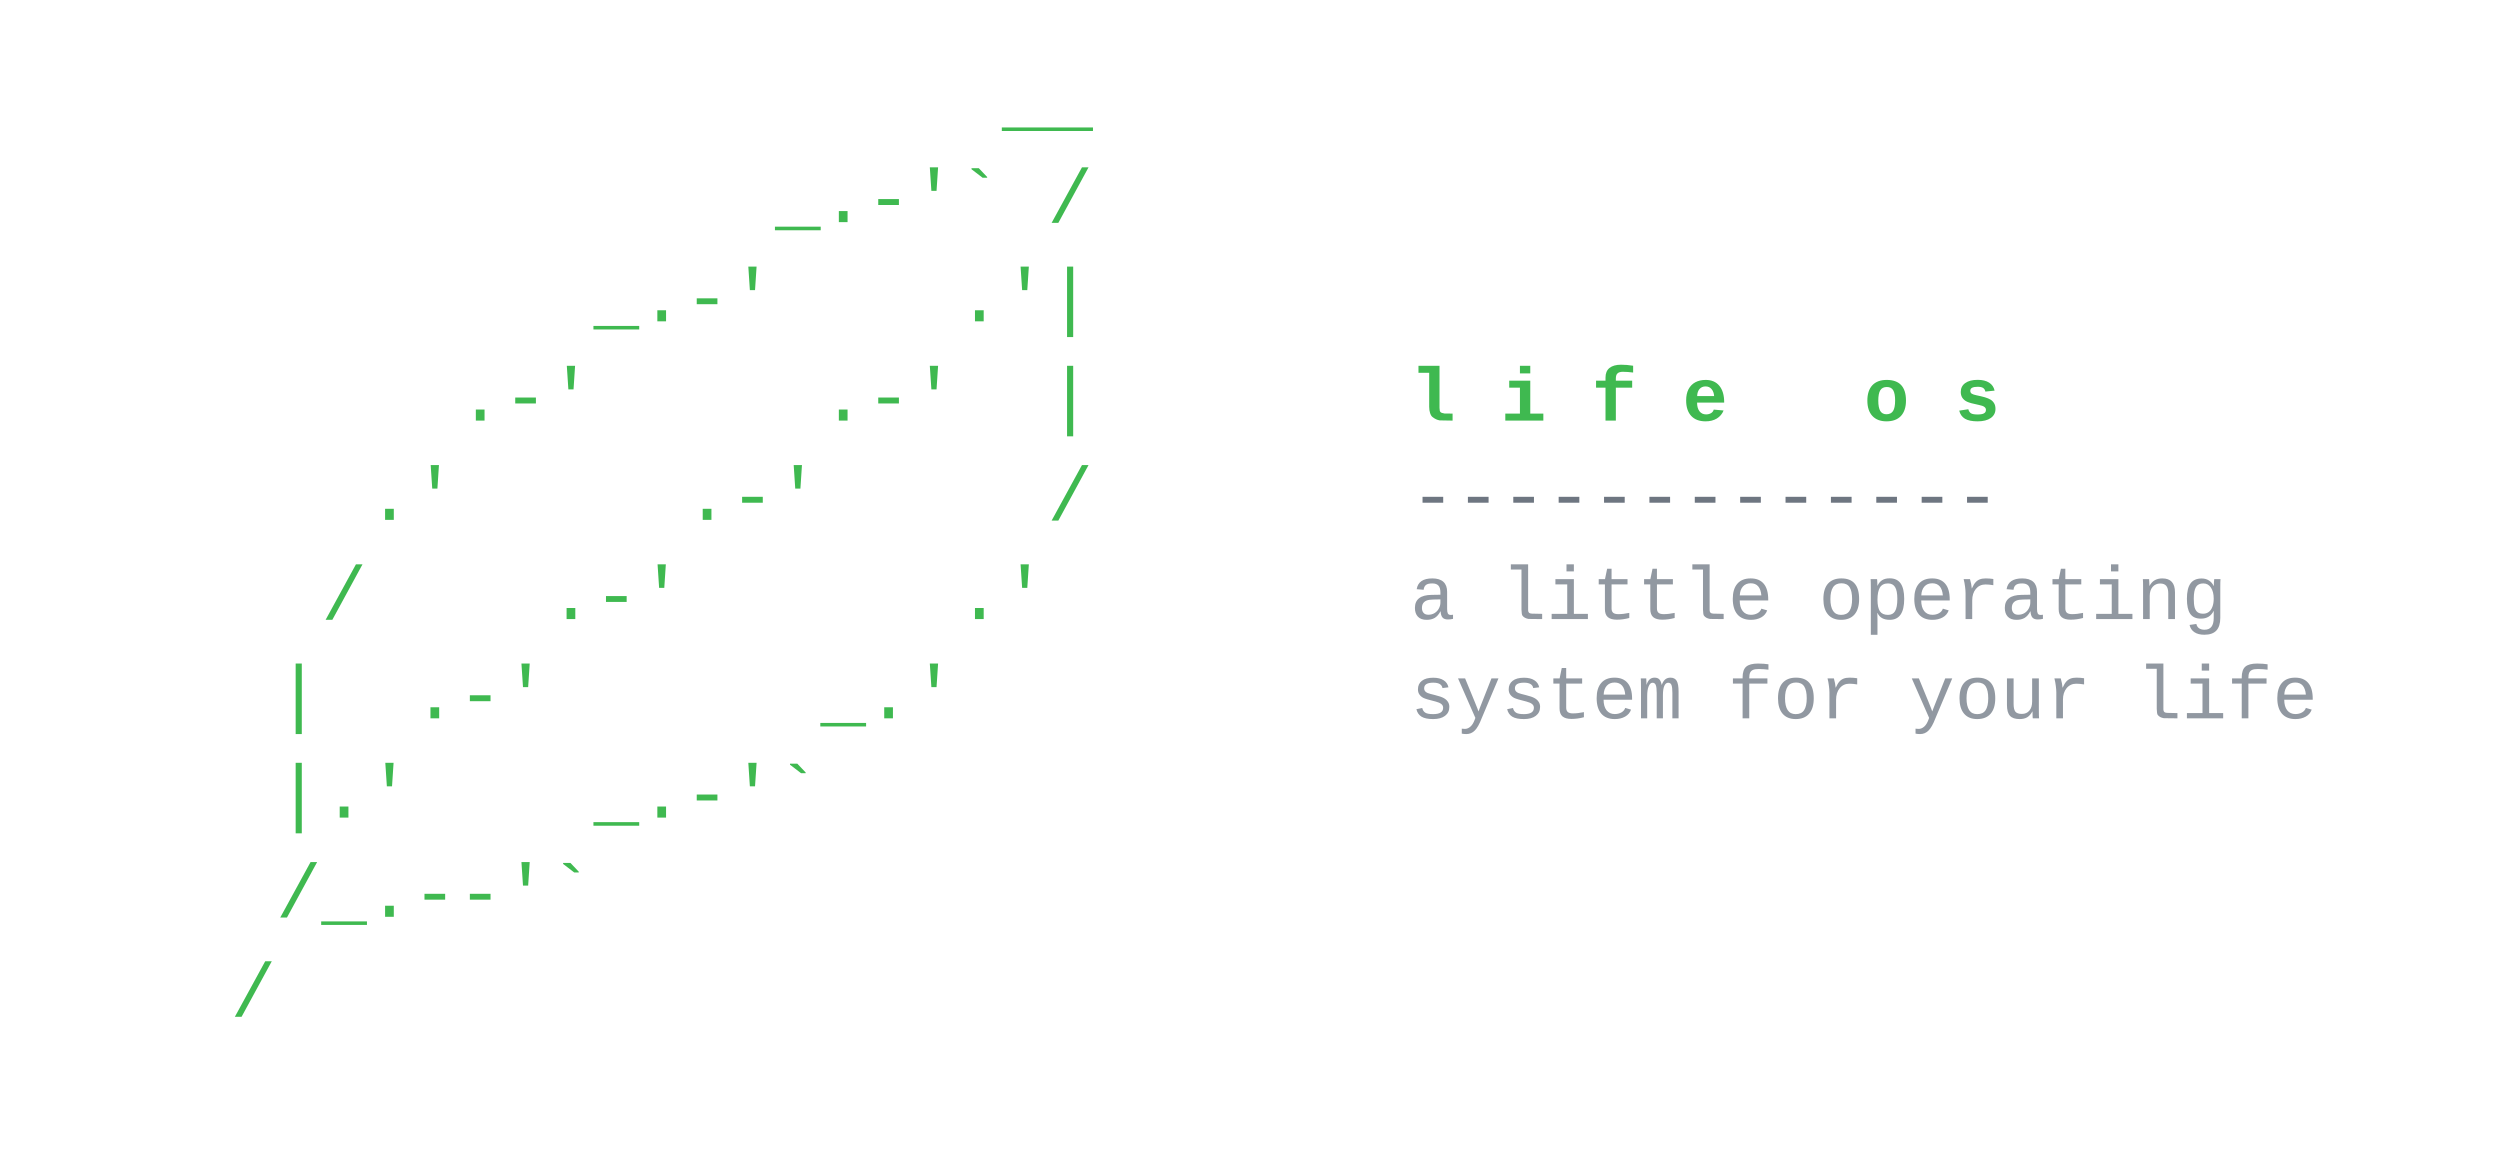
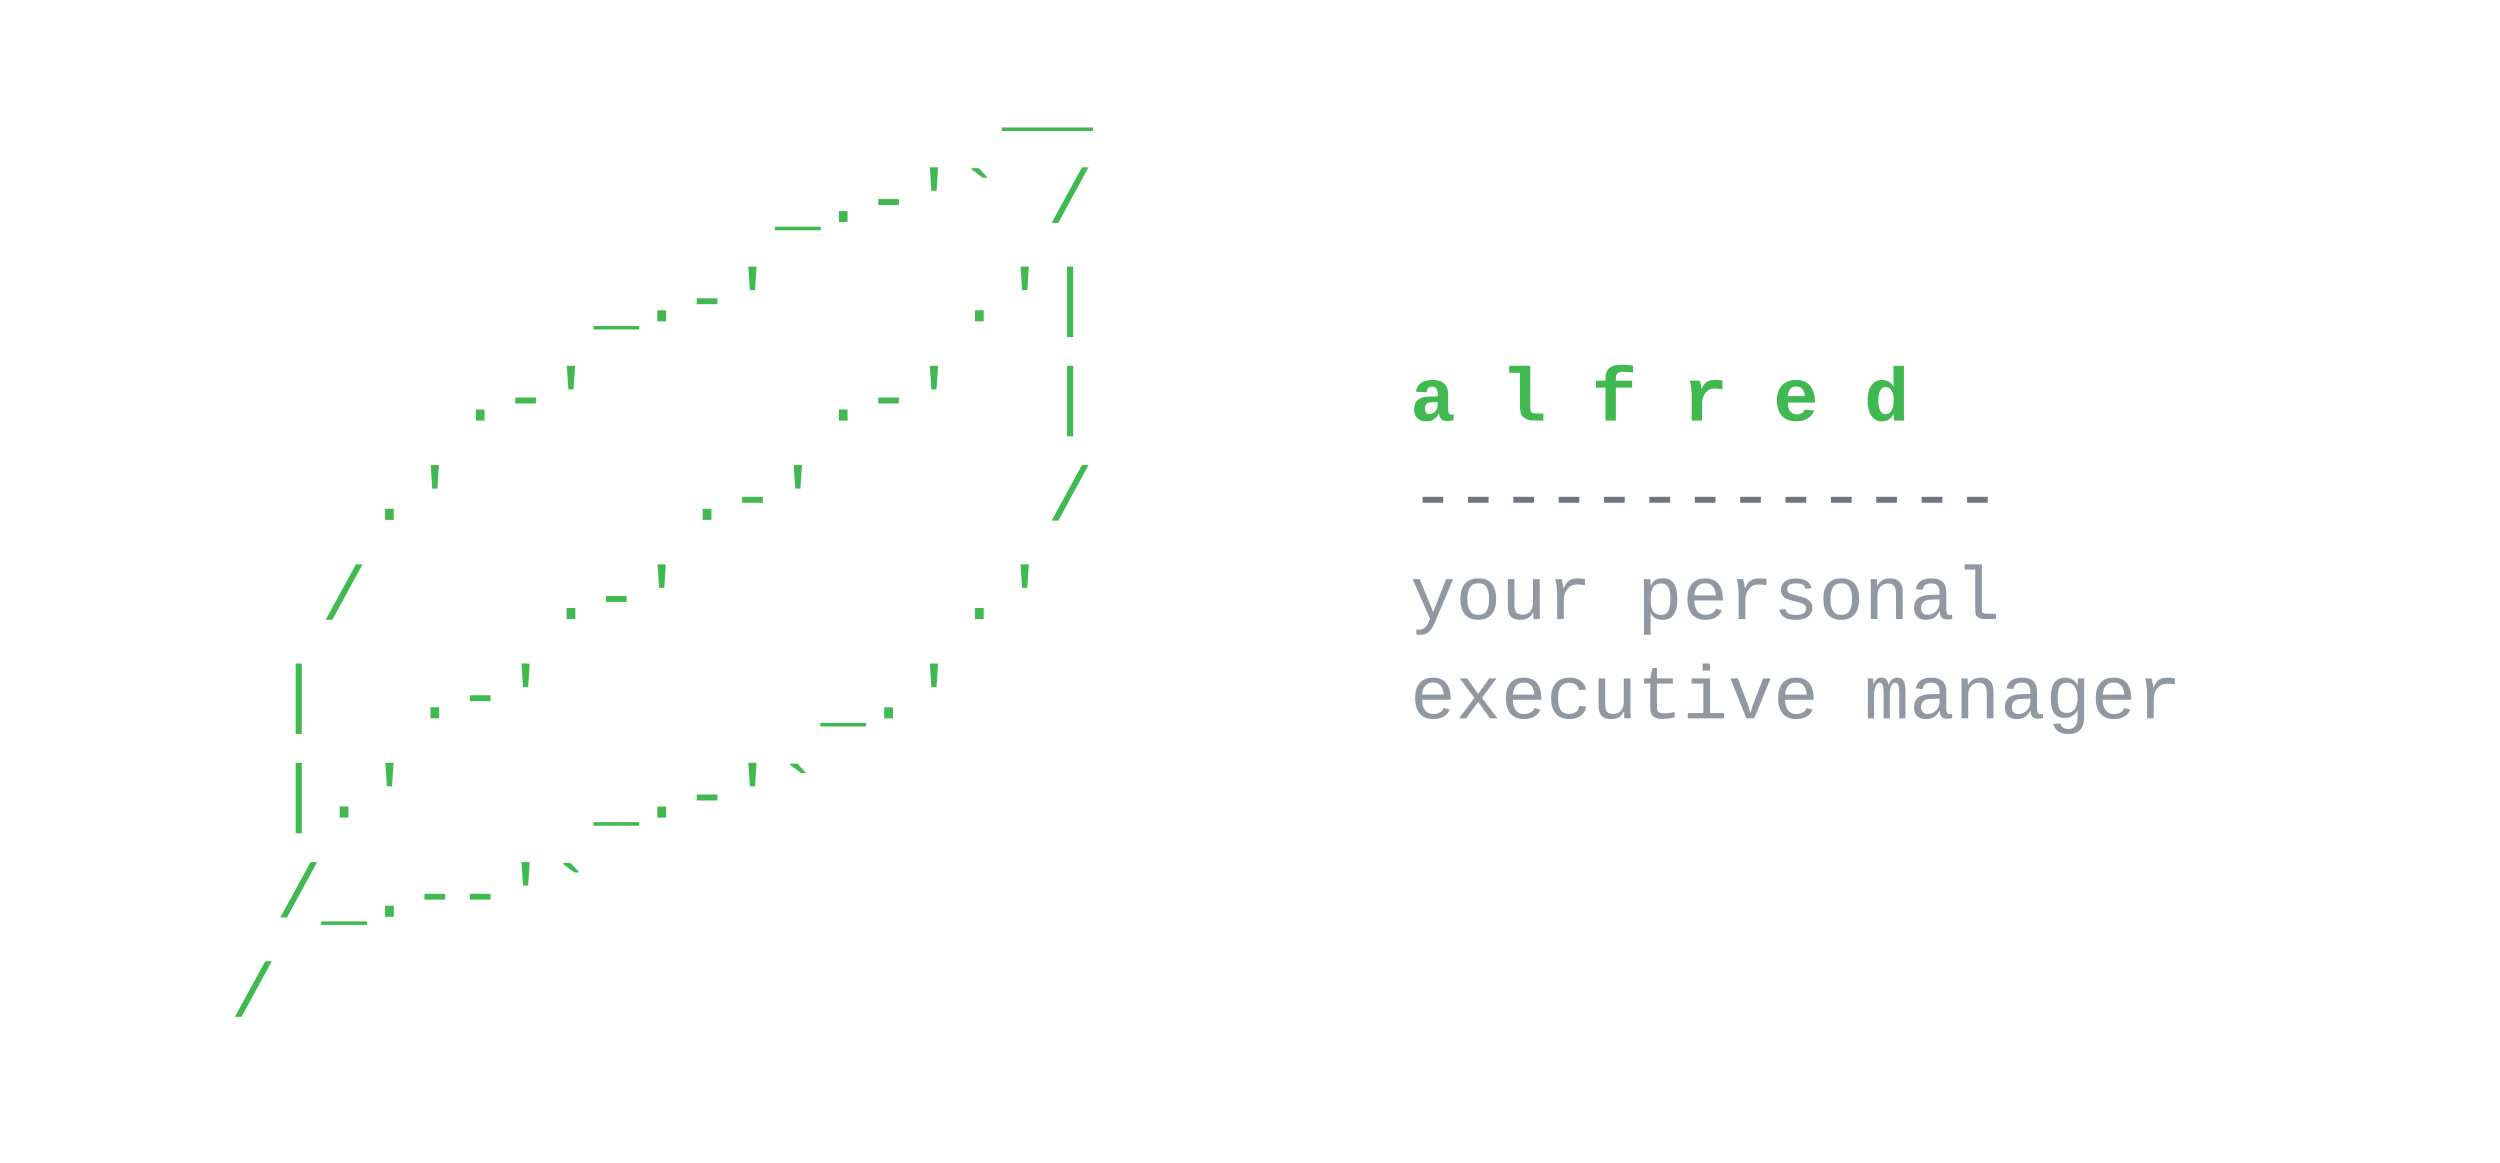
- <svg xmlns="http://www.w3.org/2000/svg" viewBox="0 0 529 246" width="529" height="246" role="img" aria-label="Life OS: an ASCII leaf beside the words life os, a little operating system for your life">
+ <svg xmlns="http://www.w3.org/2000/svg" viewBox="0 0 529 246" width="529" height="246" role="img" aria-label="ALFRED: an ASCII leaf beside the word alfred, your personal executive manager">
  <style>text{font-family:ui-monospace,SFMono-Regular,Menlo,Consolas,"Liberation Mono",monospace;font-size:16px;white-space:pre}</style>
  <text x="20" y="26" xml:space="preserve" fill="#3fb950">                    __</text>
  <text x="20" y="47" xml:space="preserve" fill="#3fb950">               _.-'` /</text>
  <text x="20" y="68" xml:space="preserve" fill="#3fb950">           _.-'    .'|</text>
  <text x="20" y="89" xml:space="preserve" fill="#3fb950">        .-'     .-'  |</text>
-   <text x="298.4" y="89" xml:space="preserve" fill="#3fb950" font-weight="700">l i f e   o s</text>
+   <text x="298.4" y="89" xml:space="preserve" fill="#3fb950" font-weight="700">a l f r e d</text>
  <text x="20" y="110" xml:space="preserve" fill="#3fb950">      .'     .-'     /</text>
  <text x="298.4" y="110" xml:space="preserve" fill="#6e7681">-------------</text>
  <text x="20" y="131" xml:space="preserve" fill="#3fb950">     /    .-'      .'</text>
-   <text x="298.4" y="131" xml:space="preserve" fill="#9198a1">a little operating</text>
+   <text x="298.4" y="131" xml:space="preserve" fill="#9198a1">your personal</text>
  <text x="20" y="152" xml:space="preserve" fill="#3fb950">    |  .-'      _.'</text>
-   <text x="298.4" y="152" xml:space="preserve" fill="#9198a1">system for your life</text>
+   <text x="298.4" y="152" xml:space="preserve" fill="#9198a1">executive manager</text>
  <text x="20" y="173" xml:space="preserve" fill="#3fb950">    |.'    _.-'`</text>
  <text x="20" y="194" xml:space="preserve" fill="#3fb950">    /_.--'`</text>
  <text x="20" y="215" xml:space="preserve" fill="#3fb950">   /</text>
</svg>
